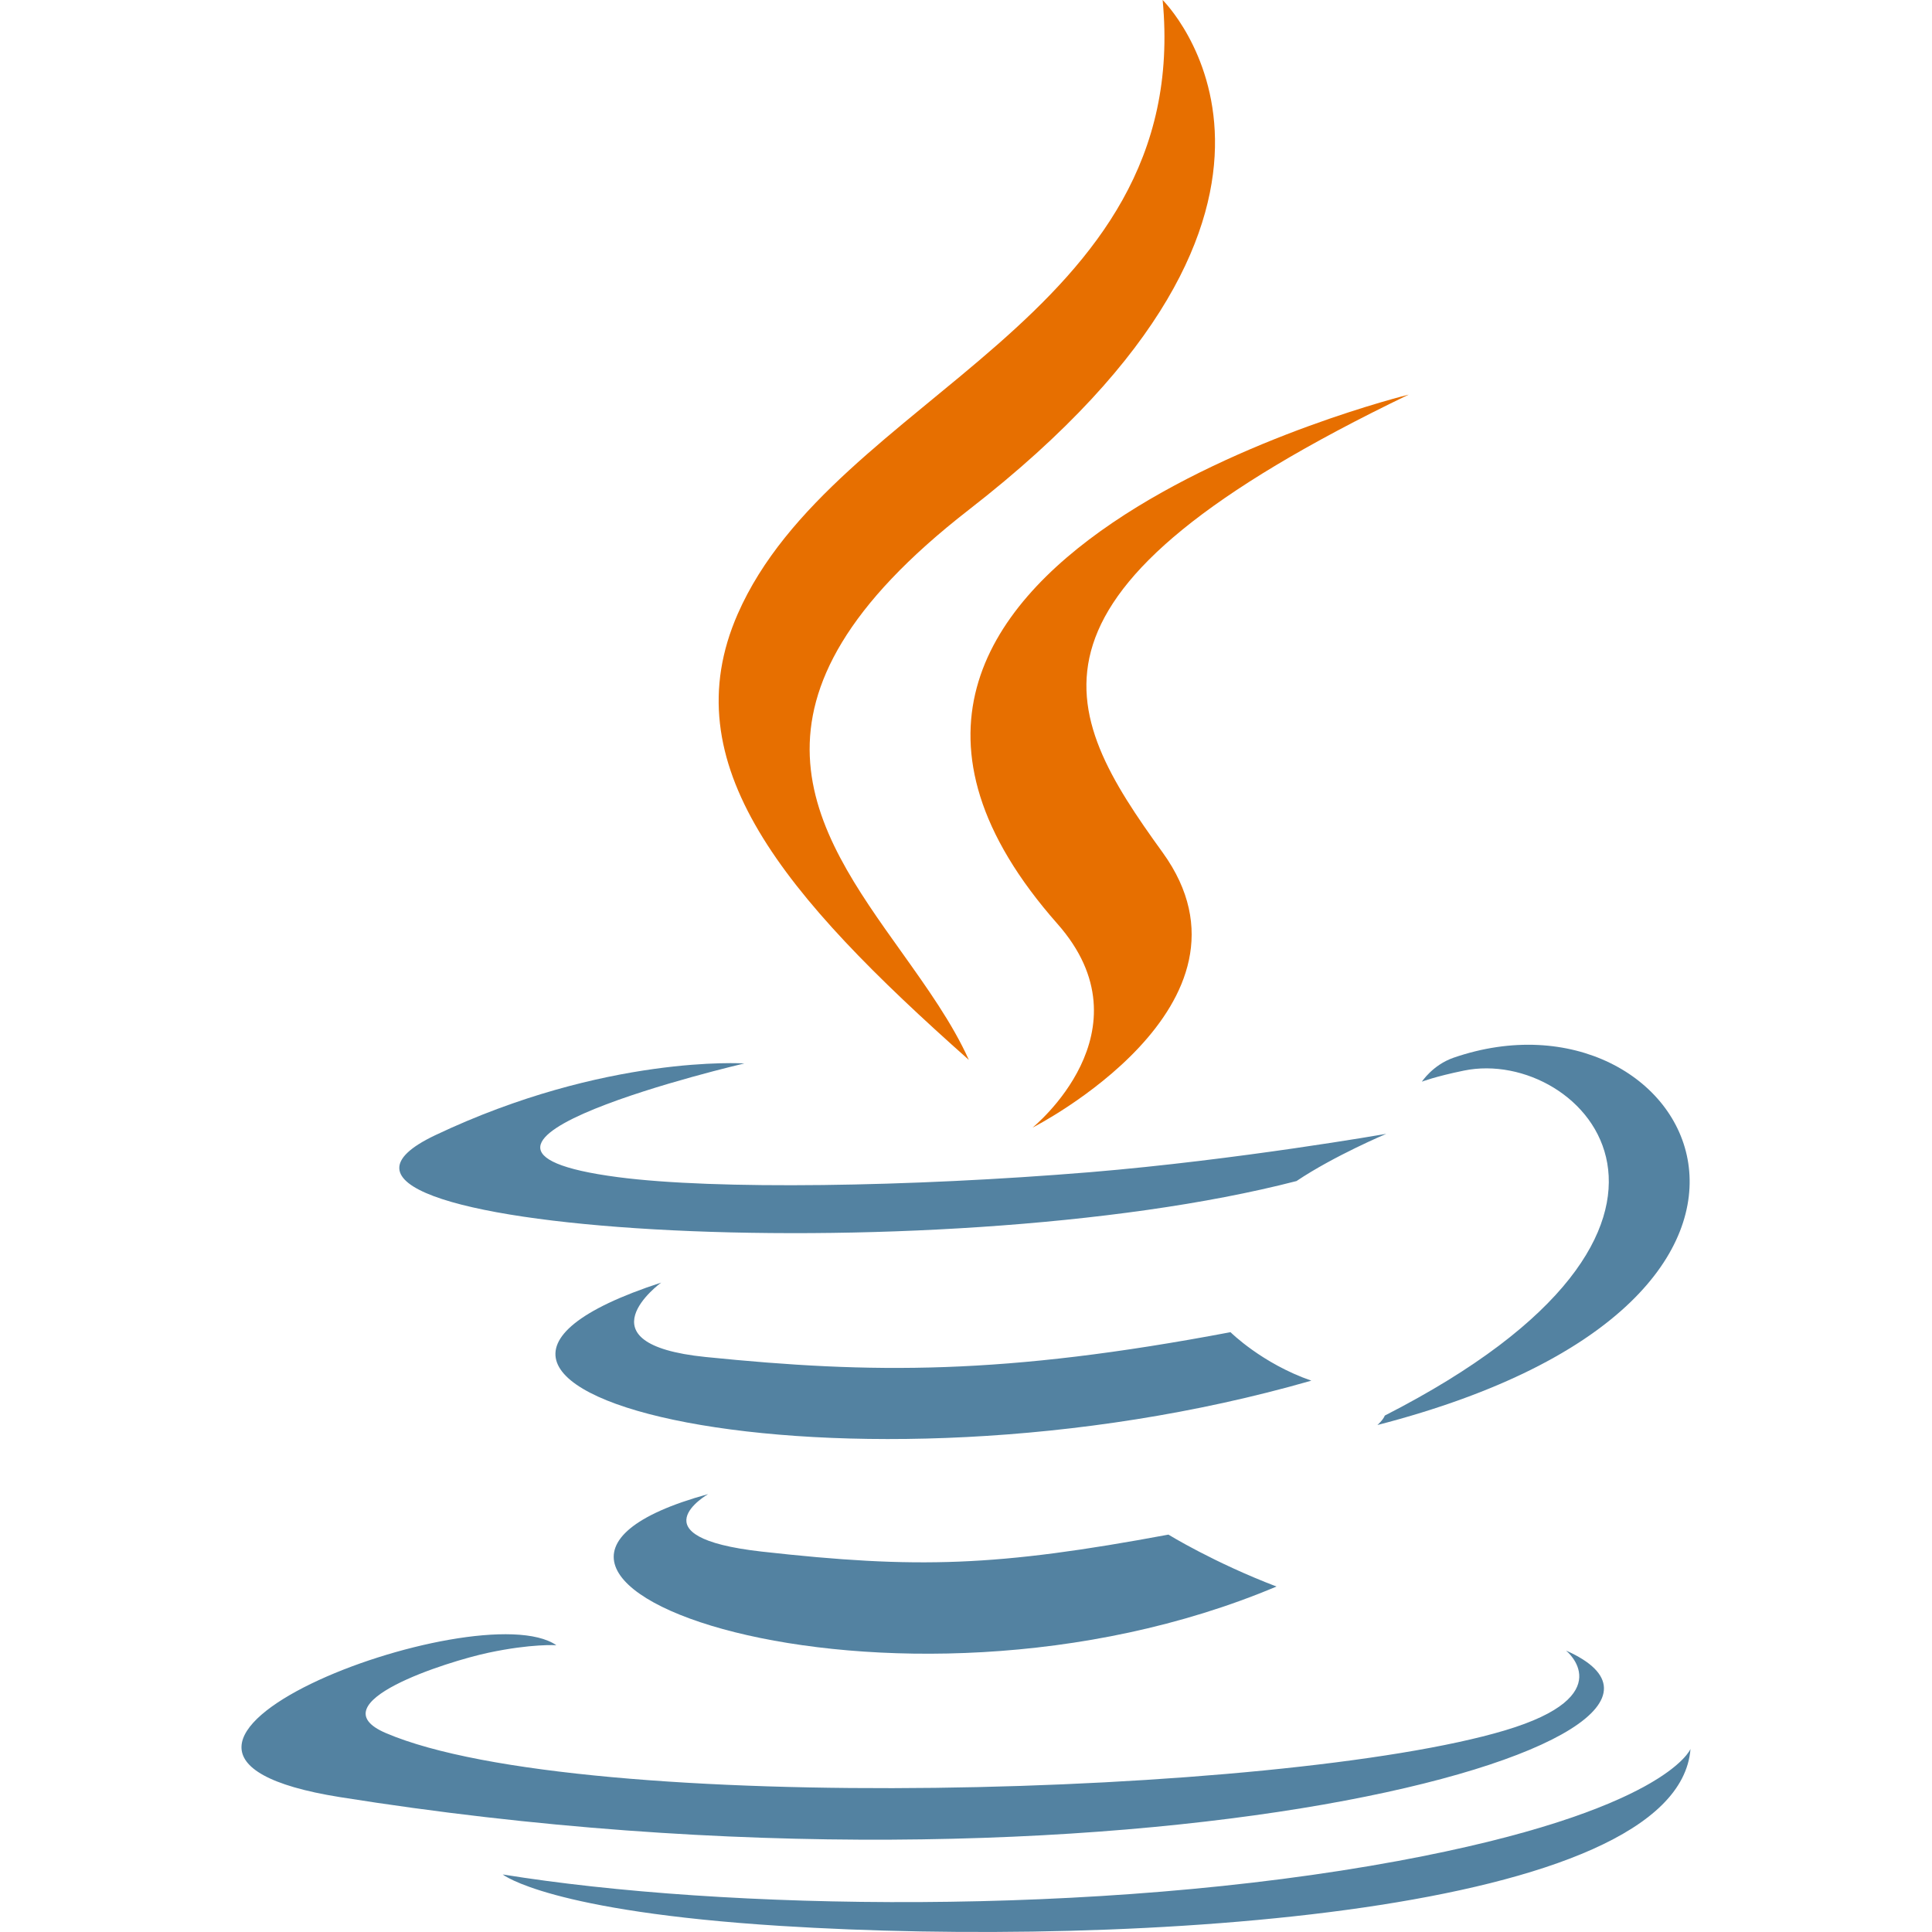
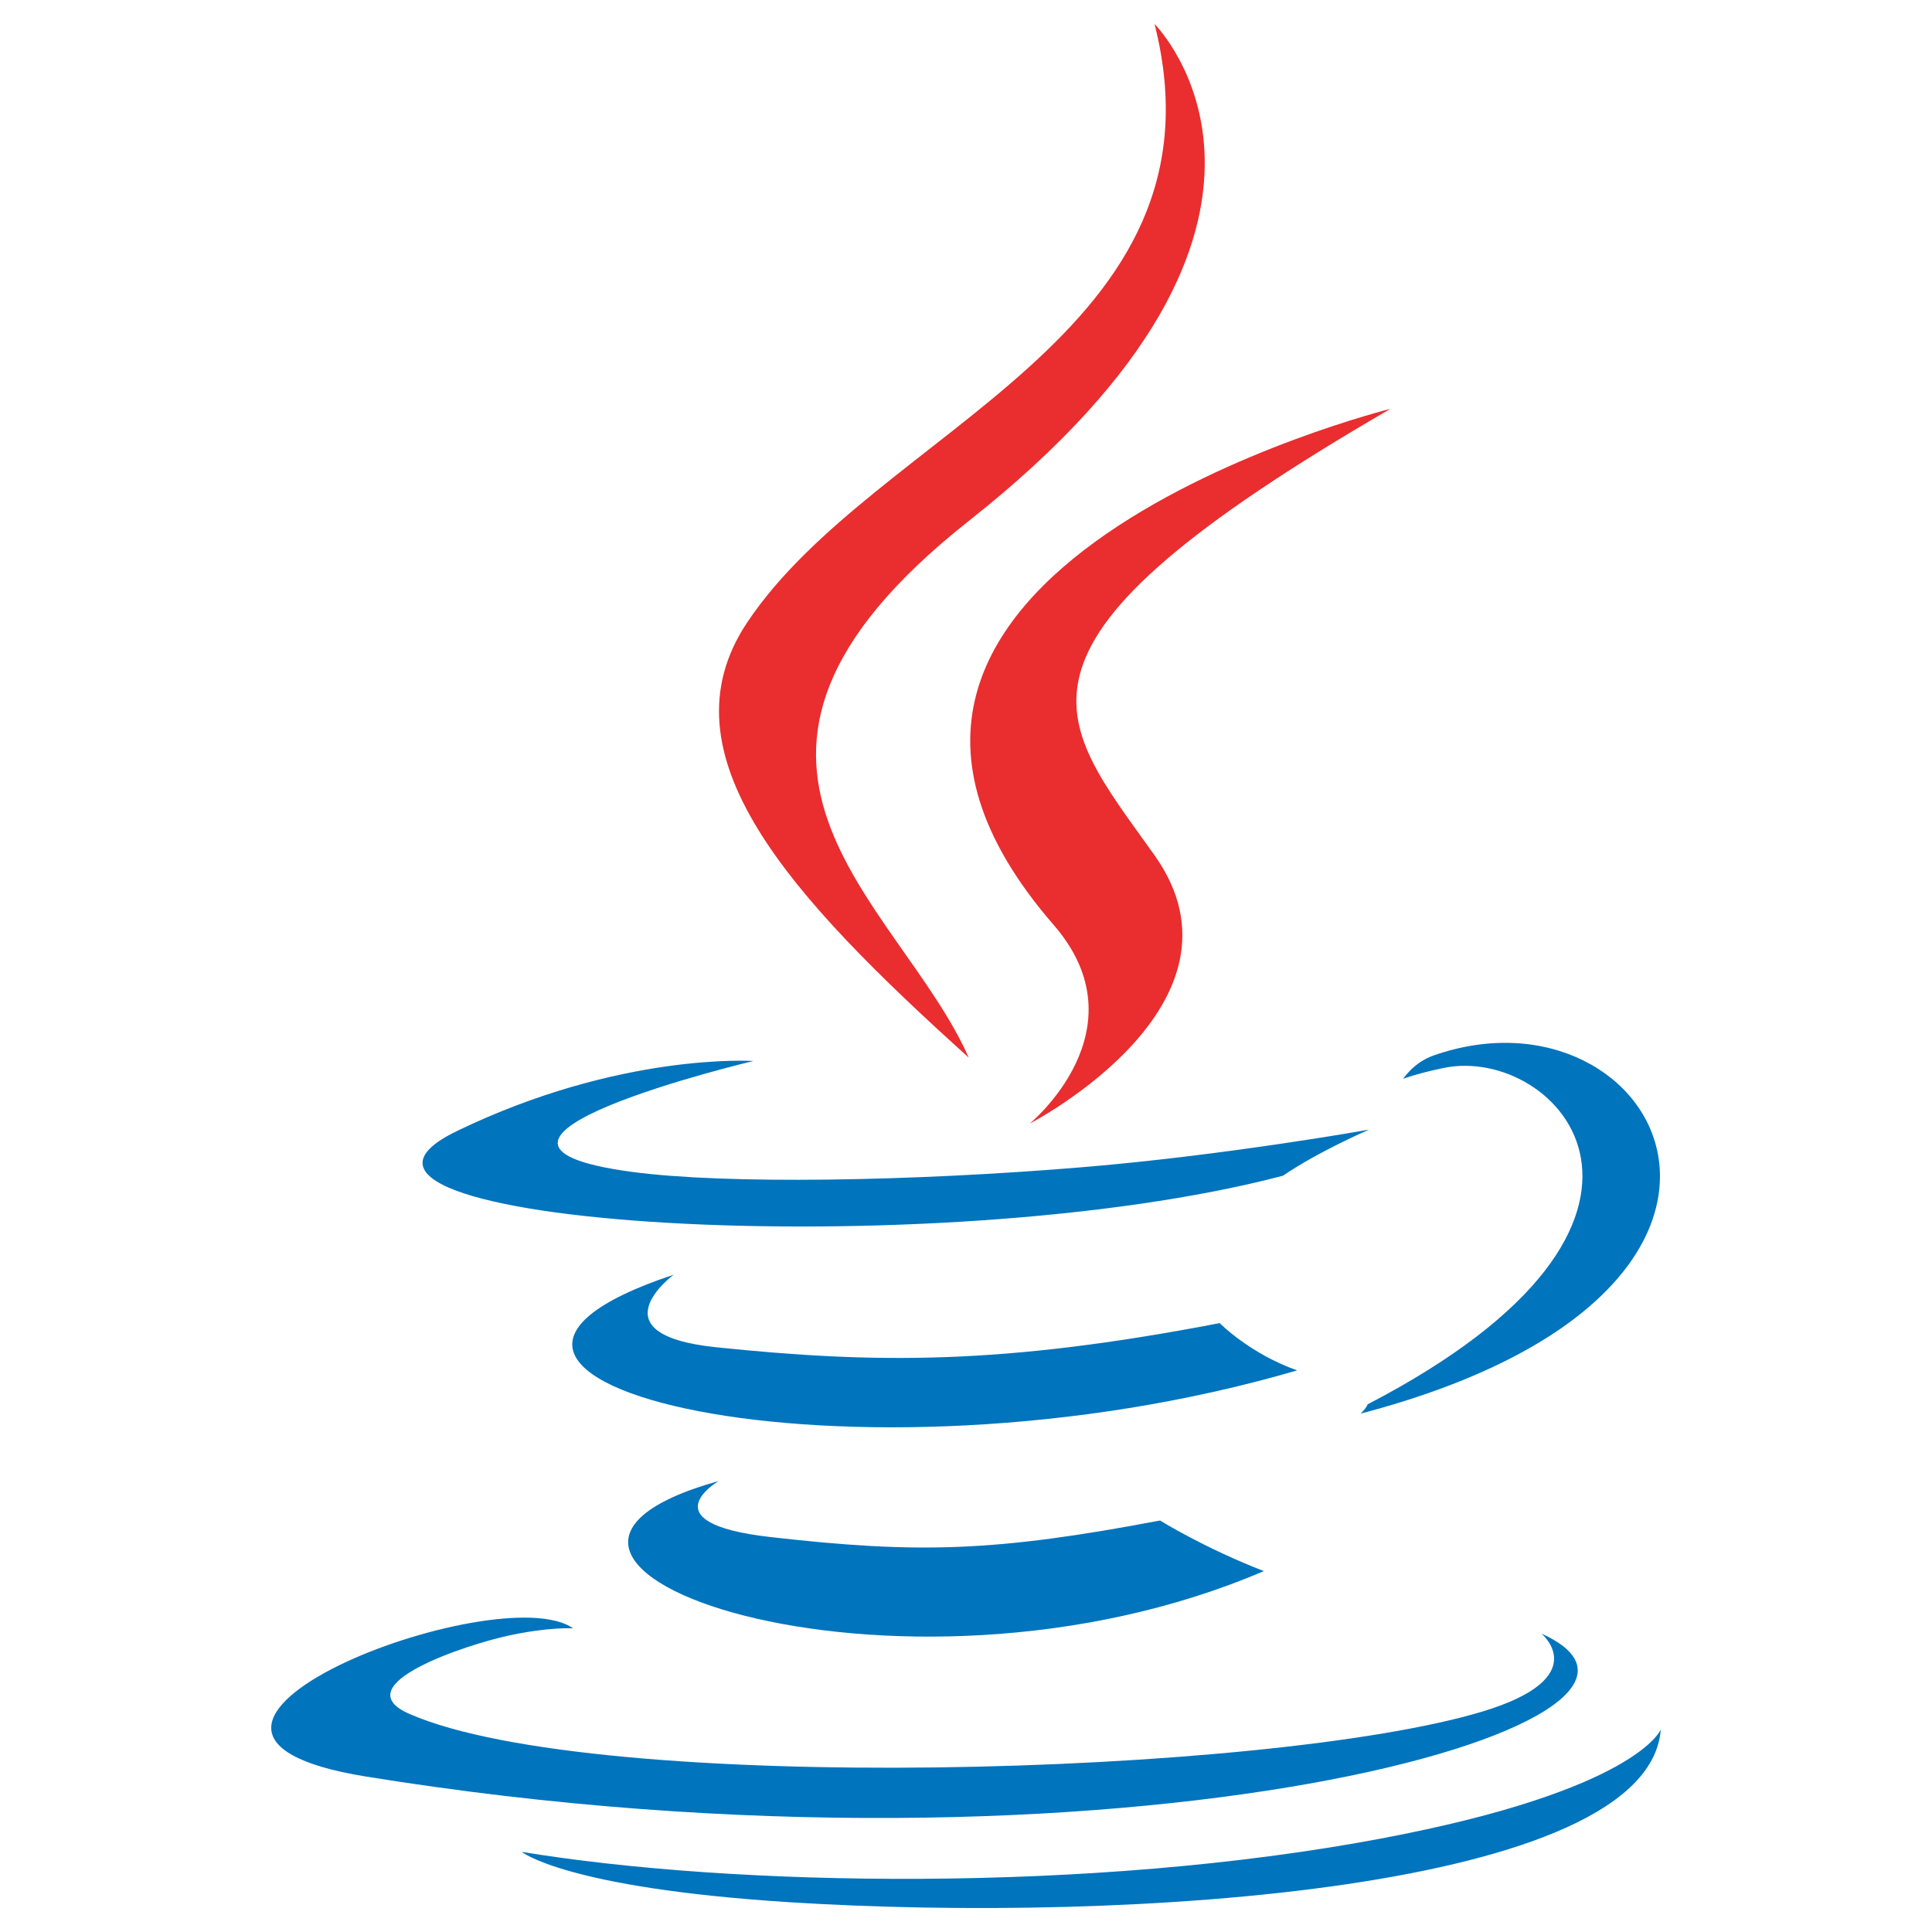
- <svg xmlns="http://www.w3.org/2000/svg" width="800px" height="800px" viewBox="0 0 32 32" fill="none">
-   <path d="M16.05 8.441C22.638 3.326 19.257 0 19.257 0C19.76 5.287 13.813 6.536 12.219 10.169C11.131 12.649 12.964 14.819 16.047 17.555C15.775 16.949 15.354 16.361 14.929 15.764C13.477 13.731 11.964 11.613 16.05 8.441Z" fill="#E76F00" />
-   <path d="M17.102 18.677C17.102 18.677 19.084 17.078 17.514 15.301C12.193 9.272 23.333 6.536 23.333 6.536C16.532 9.812 17.547 11.757 19.257 14.12C21.087 16.654 17.102 18.677 17.102 18.677Z" fill="#E76F00" />
-   <path d="M22.937 23.446C29.042 20.326 26.22 17.328 24.249 17.732C23.766 17.831 23.551 17.916 23.551 17.916C23.551 17.916 23.73 17.64 24.073 17.52C27.971 16.173 30.968 21.495 22.814 23.603C22.814 23.603 22.909 23.52 22.937 23.446Z" fill="#5382A1" />
-   <path d="M10.233 19.497C6.413 18.995 12.328 17.614 12.328 17.614C12.328 17.614 10.031 17.462 7.206 18.804C3.866 20.393 15.468 21.116 21.474 19.562C22.098 19.143 22.961 18.78 22.961 18.78C22.961 18.78 20.504 19.211 18.056 19.415C15.061 19.661 11.846 19.709 10.233 19.497Z" fill="#5382A1" />
-   <path d="M11.686 22.476C9.556 22.259 10.951 21.244 10.951 21.244C5.439 23.043 14.018 25.083 21.72 22.868C20.901 22.584 20.381 22.065 20.381 22.065C16.616 22.778 14.441 22.755 11.686 22.476Z" fill="#5382A1" />
-   <path d="M12.614 25.699C10.486 25.459 11.729 24.747 11.729 24.747C6.726 26.122 14.773 28.962 21.143 26.278C20.1 25.879 19.353 25.418 19.353 25.418C16.511 25.947 15.193 25.988 12.614 25.699Z" fill="#5382A1" />
-   <path d="M25.939 27.339C25.939 27.339 26.859 28.084 24.925 28.661C21.248 29.757 9.621 30.087 6.391 28.705C5.23 28.208 7.407 27.519 8.092 27.374C8.806 27.222 9.215 27.25 9.215 27.25C7.923 26.356 0.868 29.007 5.631 29.766C18.619 31.837 29.308 28.833 25.939 27.339Z" fill="#5382A1" />
-   <path d="M28 28.968C27.787 31.695 18.788 32.268 12.927 31.899C9.104 31.658 8.338 31.056 8.327 31.047C11.986 31.64 18.155 31.748 23.157 30.823C27.59 30.002 28 28.968 28 28.968Z" fill="#5382A1" />
+ <svg xmlns="http://www.w3.org/2000/svg" viewBox="0 0 128 128">
+   <path fill="#0074BD" d="M47.617 98.12s-4.767 2.774 3.397 3.71c9.892 1.13 14.947.968 25.845-1.092 0 0 2.871 1.795 6.873 3.351-24.439 10.47-55.308-.607-36.115-5.969zm-2.988-13.665s-5.348 3.959 2.823 4.805c10.567 1.091 18.91 1.18 33.354-1.6 0 0 1.993 2.025 5.132 3.131-29.542 8.64-62.446.68-41.309-6.336z" />
+   <path fill="#EA2D2E" d="M69.802 61.271c6.025 6.935-1.58 13.17-1.58 13.17s15.289-7.891 8.269-17.777c-6.559-9.215-11.587-13.792 15.635-29.58 0 .001-42.731 10.67-22.324 34.187z" />
+   <path fill="#0074BD" d="M102.123 108.229s3.529 2.91-3.888 5.159c-14.102 4.272-58.706 5.56-71.094.171-4.451-1.938 3.899-4.625 6.526-5.192 2.739-.593 4.303-.485 4.303-.485-4.953-3.487-32.013 6.85-13.743 9.815 49.821 8.076 90.817-3.637 77.896-9.468zM49.912 70.294s-22.686 5.389-8.033 7.348c6.188.828 18.518.638 30.011-.326 9.39-.789 18.813-2.474 18.813-2.474s-3.308 1.419-5.704 3.053c-23.042 6.061-67.544 3.238-54.731-2.958 10.832-5.239 19.644-4.643 19.644-4.643zm40.697 22.747c23.421-12.167 12.591-23.86 5.032-22.285-1.848.385-2.677.72-2.677.72s.688-1.079 2-1.543c14.953-5.255 26.451 15.503-4.823 23.725 0-.002.359-.327.468-.617z" />
+   <path fill="#EA2D2E" d="M76.491 1.587S89.459 14.563 64.188 34.51c-20.266 16.006-4.621 25.13-.007 35.559-11.831-10.673-20.509-20.07-14.688-28.815C58.041 28.42 81.722 22.195 76.491 1.587z" />
+   <path fill="#0074BD" d="M52.214 126.021c22.476 1.437 57-.8 57.817-11.436 0 0-1.571 4.032-18.577 7.231-19.186 3.612-42.854 3.191-56.887.874 0 .001 2.875 2.381 17.647 3.331z" />
</svg>
